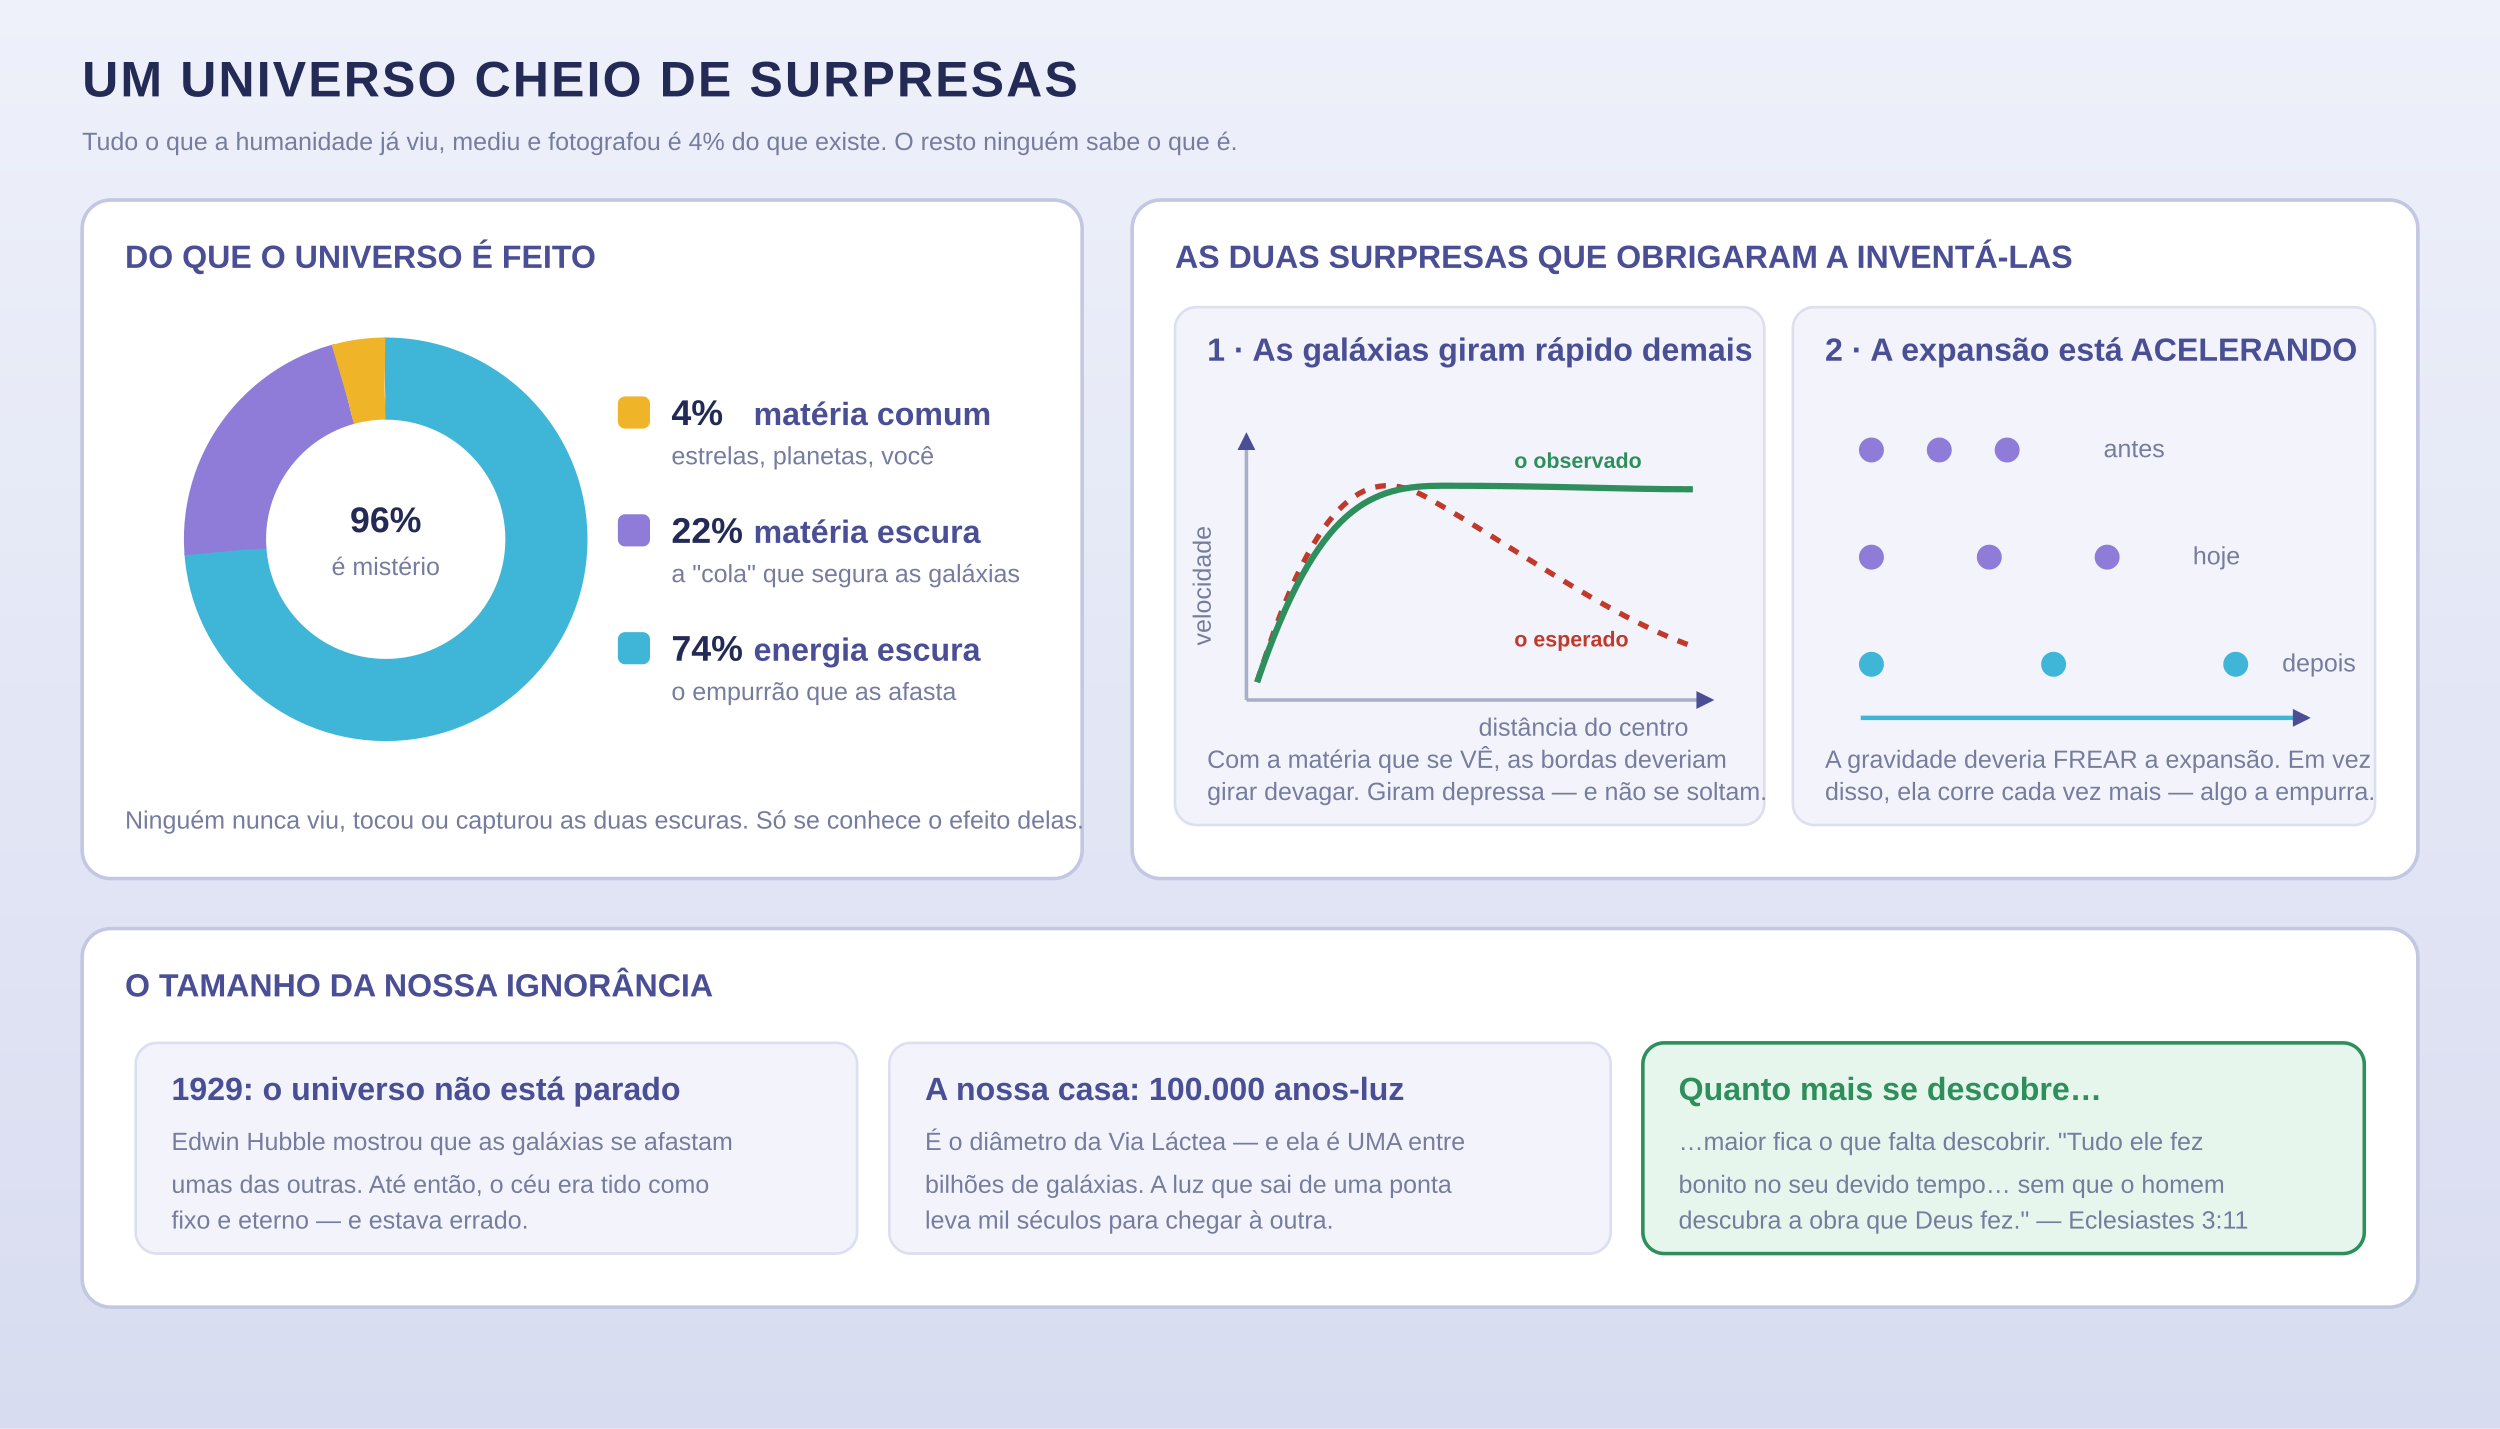
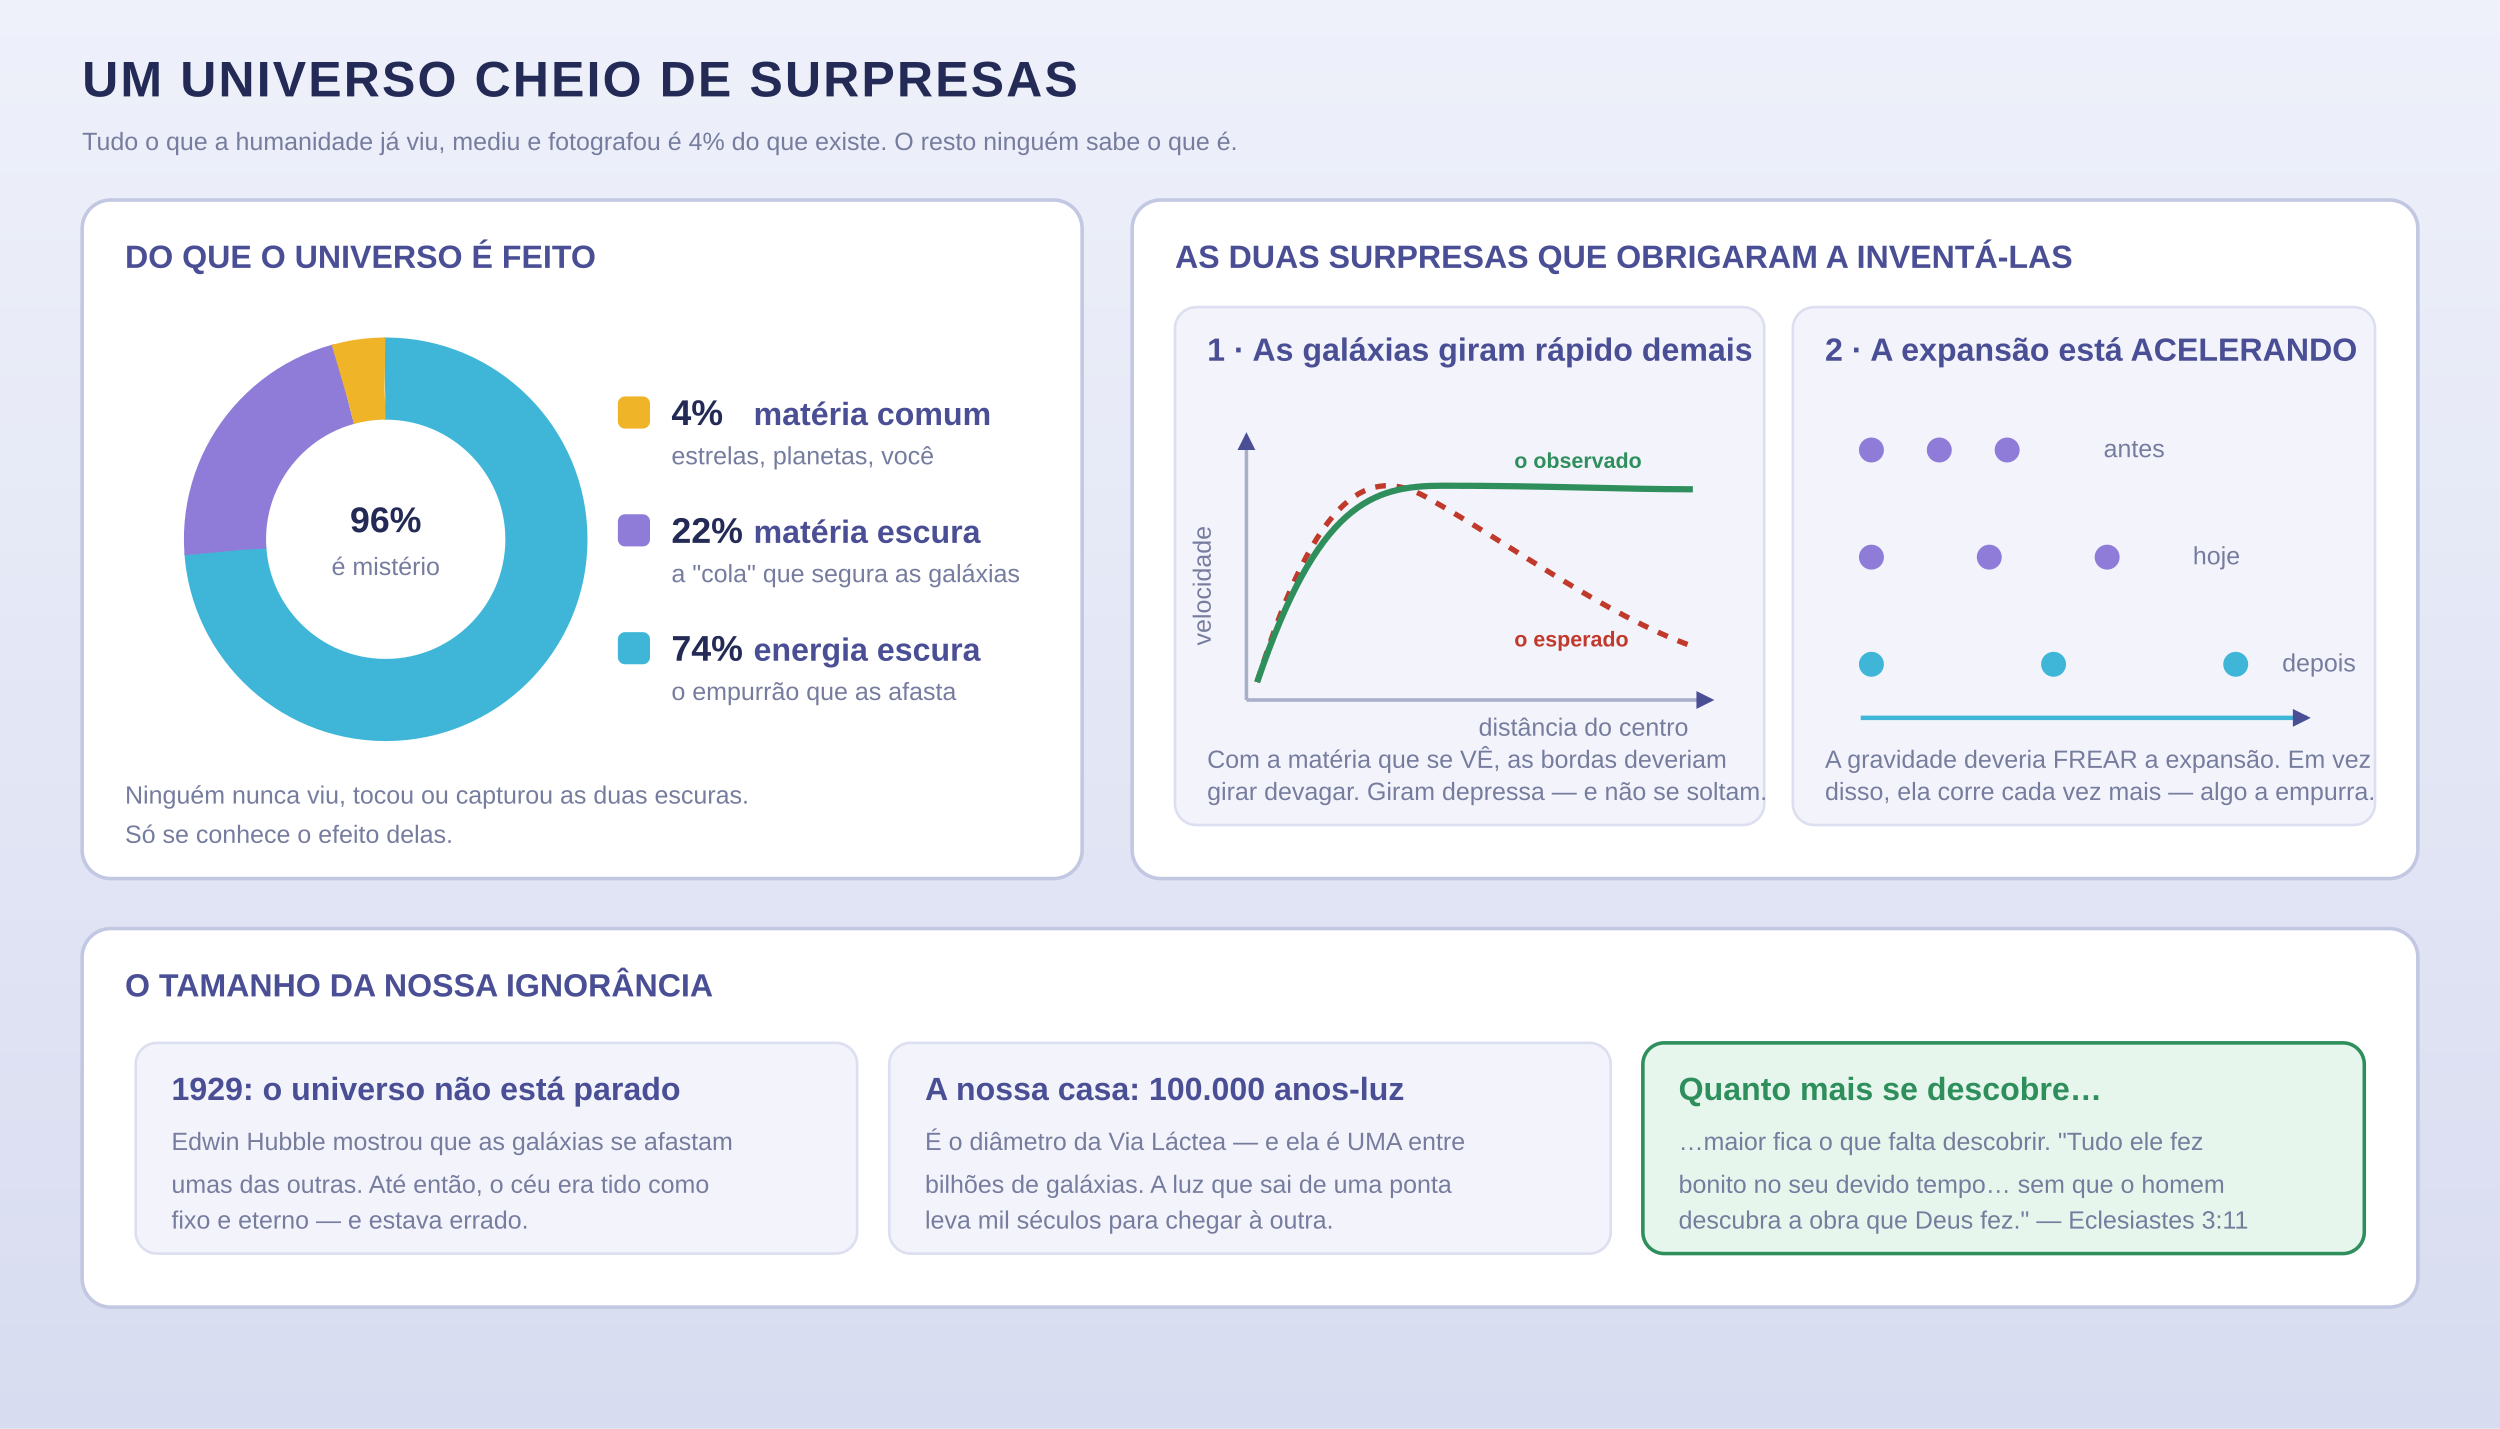
<svg xmlns="http://www.w3.org/2000/svg" viewBox="0 0 1400 800" width="1400" height="800" role="img" aria-labelledby="tit desc" font-family="'Segoe UI', 'Helvetica Neue', Arial, sans-serif">
  <defs>
    <linearGradient id="fundo" x1="0" y1="0" x2="0" y2="1">
      <stop offset="0" stop-color="#eef1fa" />
      <stop offset="1" stop-color="#d8dcf0" />
    </linearGradient>
    <marker id="u-4a4f95" viewBox="0 0 10 10" refX="8" refY="5" markerWidth="10" markerHeight="10" markerUnits="userSpaceOnUse" orient="auto">
      <path d="M0 0 L10 5 L0 10 z" fill="#4a4f95" />
    </marker>
  </defs>
  <style>
        .cab  { fill:#232a55; font-size:28px; font-weight:800; letter-spacing:1.2px; }
        .rot  { fill:#4a4f95; font-size:18px; font-weight:700; }
        .rotp { fill:#767c9e; font-size:14px; }
        .painel { fill:#ffffff; stroke:#c2c7e2; stroke-width:2; }
        .num  { fill:#232a55; font-size:20px; font-weight:800; }
        .ok   { fill:#2f8f5c; }
    </style>
  <rect width="1400" height="800" fill="url(#fundo)" />
  <text class="cab" x="46" y="54">UM UNIVERSO CHEIO DE SURPRESAS</text>
  <text class="rotp" x="46" y="84" font-size="17">
        Tudo o que a humanidade já viu, mediu e fotografou é 4% do que existe. O resto ninguém sabe o que é.
    </text>
  <g transform="translate(46,112)">
    <rect class="painel" x="0" y="0" width="560" height="380" rx="16" />
    <text class="rot" x="24" y="38">DO QUE O UNIVERSO É FEITO</text>
    <g transform="translate(170,190)">
      <circle r="90" fill="none" stroke="#3fb6d8" stroke-width="46" stroke-dasharray="418 147" transform="rotate(-90)" />
      <circle r="90" fill="none" stroke="#8f7bd8" stroke-width="46" stroke-dasharray="124 441" transform="rotate(176)" />
      <circle r="90" fill="none" stroke="#f0b429" stroke-width="46" stroke-dasharray="23 542" transform="rotate(255)" />
      <text class="num" x="0" y="-4" text-anchor="middle" font-size="26">96%</text>
      <text class="rotp" x="0" y="20" text-anchor="middle" font-size="13">é mistério</text>
    </g>
    <g transform="translate(300,110)">
      <rect x="0" y="0" width="18" height="18" rx="4" fill="#f0b429" />
      <text class="num" x="30" y="16" font-size="18">4%</text>
      <text class="rot" x="76" y="16" font-size="15">matéria comum</text>
      <text class="rotp" x="30" y="38" font-size="13">estrelas, planetas, você</text>
      <rect x="0" y="66" width="18" height="18" rx="4" fill="#8f7bd8" />
      <text class="num" x="30" y="82" font-size="18">22%</text>
      <text class="rot" x="76" y="82" font-size="15">matéria escura</text>
      <text class="rotp" x="30" y="104" font-size="13">a "cola" que segura as galáxias</text>
      <rect x="0" y="132" width="18" height="18" rx="4" fill="#3fb6d8" />
      <text class="num" x="30" y="148" font-size="18">74%</text>
      <text class="rot" x="76" y="148" font-size="15">energia escura</text>
      <text class="rotp" x="30" y="170" font-size="13">o empurrão que as afasta</text>
    </g>
-     <text class="rotp" x="24" y="352" font-size="15">
-             Ninguém nunca viu, tocou ou capturou as duas escuras. Só se conhece o efeito delas.
+     <text class="rotp" x="24" y="338" font-size="15">
+             Ninguém nunca viu, tocou ou capturou as duas escuras.
+         </text>
+     <text class="rotp" x="24" y="360" font-size="15">
+             Só se conhece o efeito delas.
        </text>
  </g>
  <g transform="translate(634,112)">
    <rect class="painel" x="0" y="0" width="720" height="380" rx="16" />
    <text class="rot" x="24" y="38">AS DUAS SURPRESAS QUE OBRIGARAM A INVENTÁ-LAS</text>
    <g transform="translate(24,60)">
      <rect x="0" y="0" width="330" height="290" rx="12" fill="#f3f4fb" stroke="#dcdfef" stroke-width="1.5" />
      <text class="rot" x="18" y="30" font-size="15">1 · As galáxias giram rápido demais</text>
      <g transform="translate(40,60)">
        <path d="M0 160 H 260" stroke="#a9afc9" stroke-width="2" marker-end="url(#u-4a4f95)" />
        <path d="M0 160 V 12" stroke="#a9afc9" stroke-width="2" marker-end="url(#u-4a4f95)" />
        <text class="rotp" x="130" y="180" font-size="11">distância do centro</text>
        <text class="rotp" x="-20" y="96" font-size="11" text-anchor="middle" transform="rotate(-90 -20 96)">velocidade</text>
        <path d="M6 150 C 40 40, 70 30, 100 46 C 150 74, 200 112, 250 130" fill="none" stroke="#c0392b" stroke-width="3" stroke-dasharray="6 6" />
        <text x="150" y="130" font-size="12" fill="#c0392b" font-weight="700">o esperado</text>
        <path d="M6 150 C 40 50, 70 40, 110 40 C 170 40, 210 42, 250 42" fill="none" stroke="#2f8f5c" stroke-width="3.5" />
        <text x="150" y="30" font-size="12" fill="#2f8f5c" font-weight="700">o observado</text>
      </g>
      <text class="rotp" x="18" y="258" font-size="12">Com a matéria que se VÊ, as bordas deveriam</text>
      <text class="rotp" x="18" y="276" font-size="12">girar devagar. Giram depressa — e não se soltam.</text>
    </g>
    <g transform="translate(370,60)">
      <rect x="0" y="0" width="326" height="290" rx="12" fill="#f3f4fb" stroke="#dcdfef" stroke-width="1.5" />
      <text class="rot" x="18" y="30" font-size="15">2 · A expansão está ACELERANDO</text>
      <g transform="translate(24,66)">
        <g>
          <circle cx="20" cy="14" r="7" fill="#8f7bd8" />
          <circle cx="58" cy="14" r="7" fill="#8f7bd8" />
          <circle cx="96" cy="14" r="7" fill="#8f7bd8" />
          <text class="rotp" x="150" y="18" font-size="12">antes</text>
        </g>
        <g transform="translate(0,60)">
          <circle cx="20" cy="14" r="7" fill="#8f7bd8" />
          <circle cx="86" cy="14" r="7" fill="#8f7bd8" />
          <circle cx="152" cy="14" r="7" fill="#8f7bd8" />
          <text class="rotp" x="200" y="18" font-size="12">hoje</text>
        </g>
        <g transform="translate(0,120)">
          <circle cx="20" cy="14" r="7" fill="#3fb6d8" />
          <circle cx="122" cy="14" r="7" fill="#3fb6d8" />
          <circle cx="224" cy="14" r="7" fill="#3fb6d8" />
          <text class="rotp" x="250" y="18" font-size="12">depois</text>
        </g>
        <path d="M14 164 H 264" stroke="#3fb6d8" stroke-width="2.5" marker-end="url(#u-4a4f95)" />
      </g>
      <text class="rotp" x="18" y="258" font-size="12">A gravidade deveria FREAR a expansão. Em vez</text>
      <text class="rotp" x="18" y="276" font-size="12">disso, ela corre cada vez mais — algo a empurra.</text>
    </g>
  </g>
  <g transform="translate(46,520)">
    <rect class="painel" x="0" y="0" width="1308" height="212" rx="16" />
    <text class="rot" x="24" y="38">O TAMANHO DA NOSSA IGNORÂNCIA</text>
    <g transform="translate(30,64)">
      <rect x="0" y="0" width="404" height="118" rx="12" fill="#f3f4fb" stroke="#dcdfef" stroke-width="1.5" />
      <text class="rot" x="20" y="32" font-size="16">1929: o universo não está parado</text>
      <text class="rotp" x="20" y="60">Edwin Hubble mostrou que as galáxias se afastam</text>
      <text class="rotp" x="20" y="84">umas das outras. Até então, o céu era tido como</text>
      <text class="rotp" x="20" y="104">fixo e eterno — e estava errado.</text>
    </g>
    <g transform="translate(452,64)">
      <rect x="0" y="0" width="404" height="118" rx="12" fill="#f3f4fb" stroke="#dcdfef" stroke-width="1.5" />
      <text class="rot" x="20" y="32" font-size="16">A nossa casa: 100.000 anos-luz</text>
      <text class="rotp" x="20" y="60">É o diâmetro da Via Láctea — e ela é UMA entre</text>
      <text class="rotp" x="20" y="84">bilhões de galáxias. A luz que sai de uma ponta</text>
      <text class="rotp" x="20" y="104">leva mil séculos para chegar à outra.</text>
    </g>
    <g transform="translate(874,64)">
      <rect x="0" y="0" width="404" height="118" rx="12" fill="#e6f6ec" stroke="#2f8f5c" stroke-width="2" />
      <text class="rot ok" x="20" y="32" font-size="16">Quanto mais se descobre…</text>
      <text class="rotp" x="20" y="60">…maior fica o que falta descobrir. "Tudo ele fez</text>
      <text class="rotp" x="20" y="84">bonito no seu devido tempo… sem que o homem</text>
      <text class="rotp" x="20" y="104">descubra a obra que Deus fez." — Eclesiastes 3:11</text>
    </g>
  </g>
</svg>
